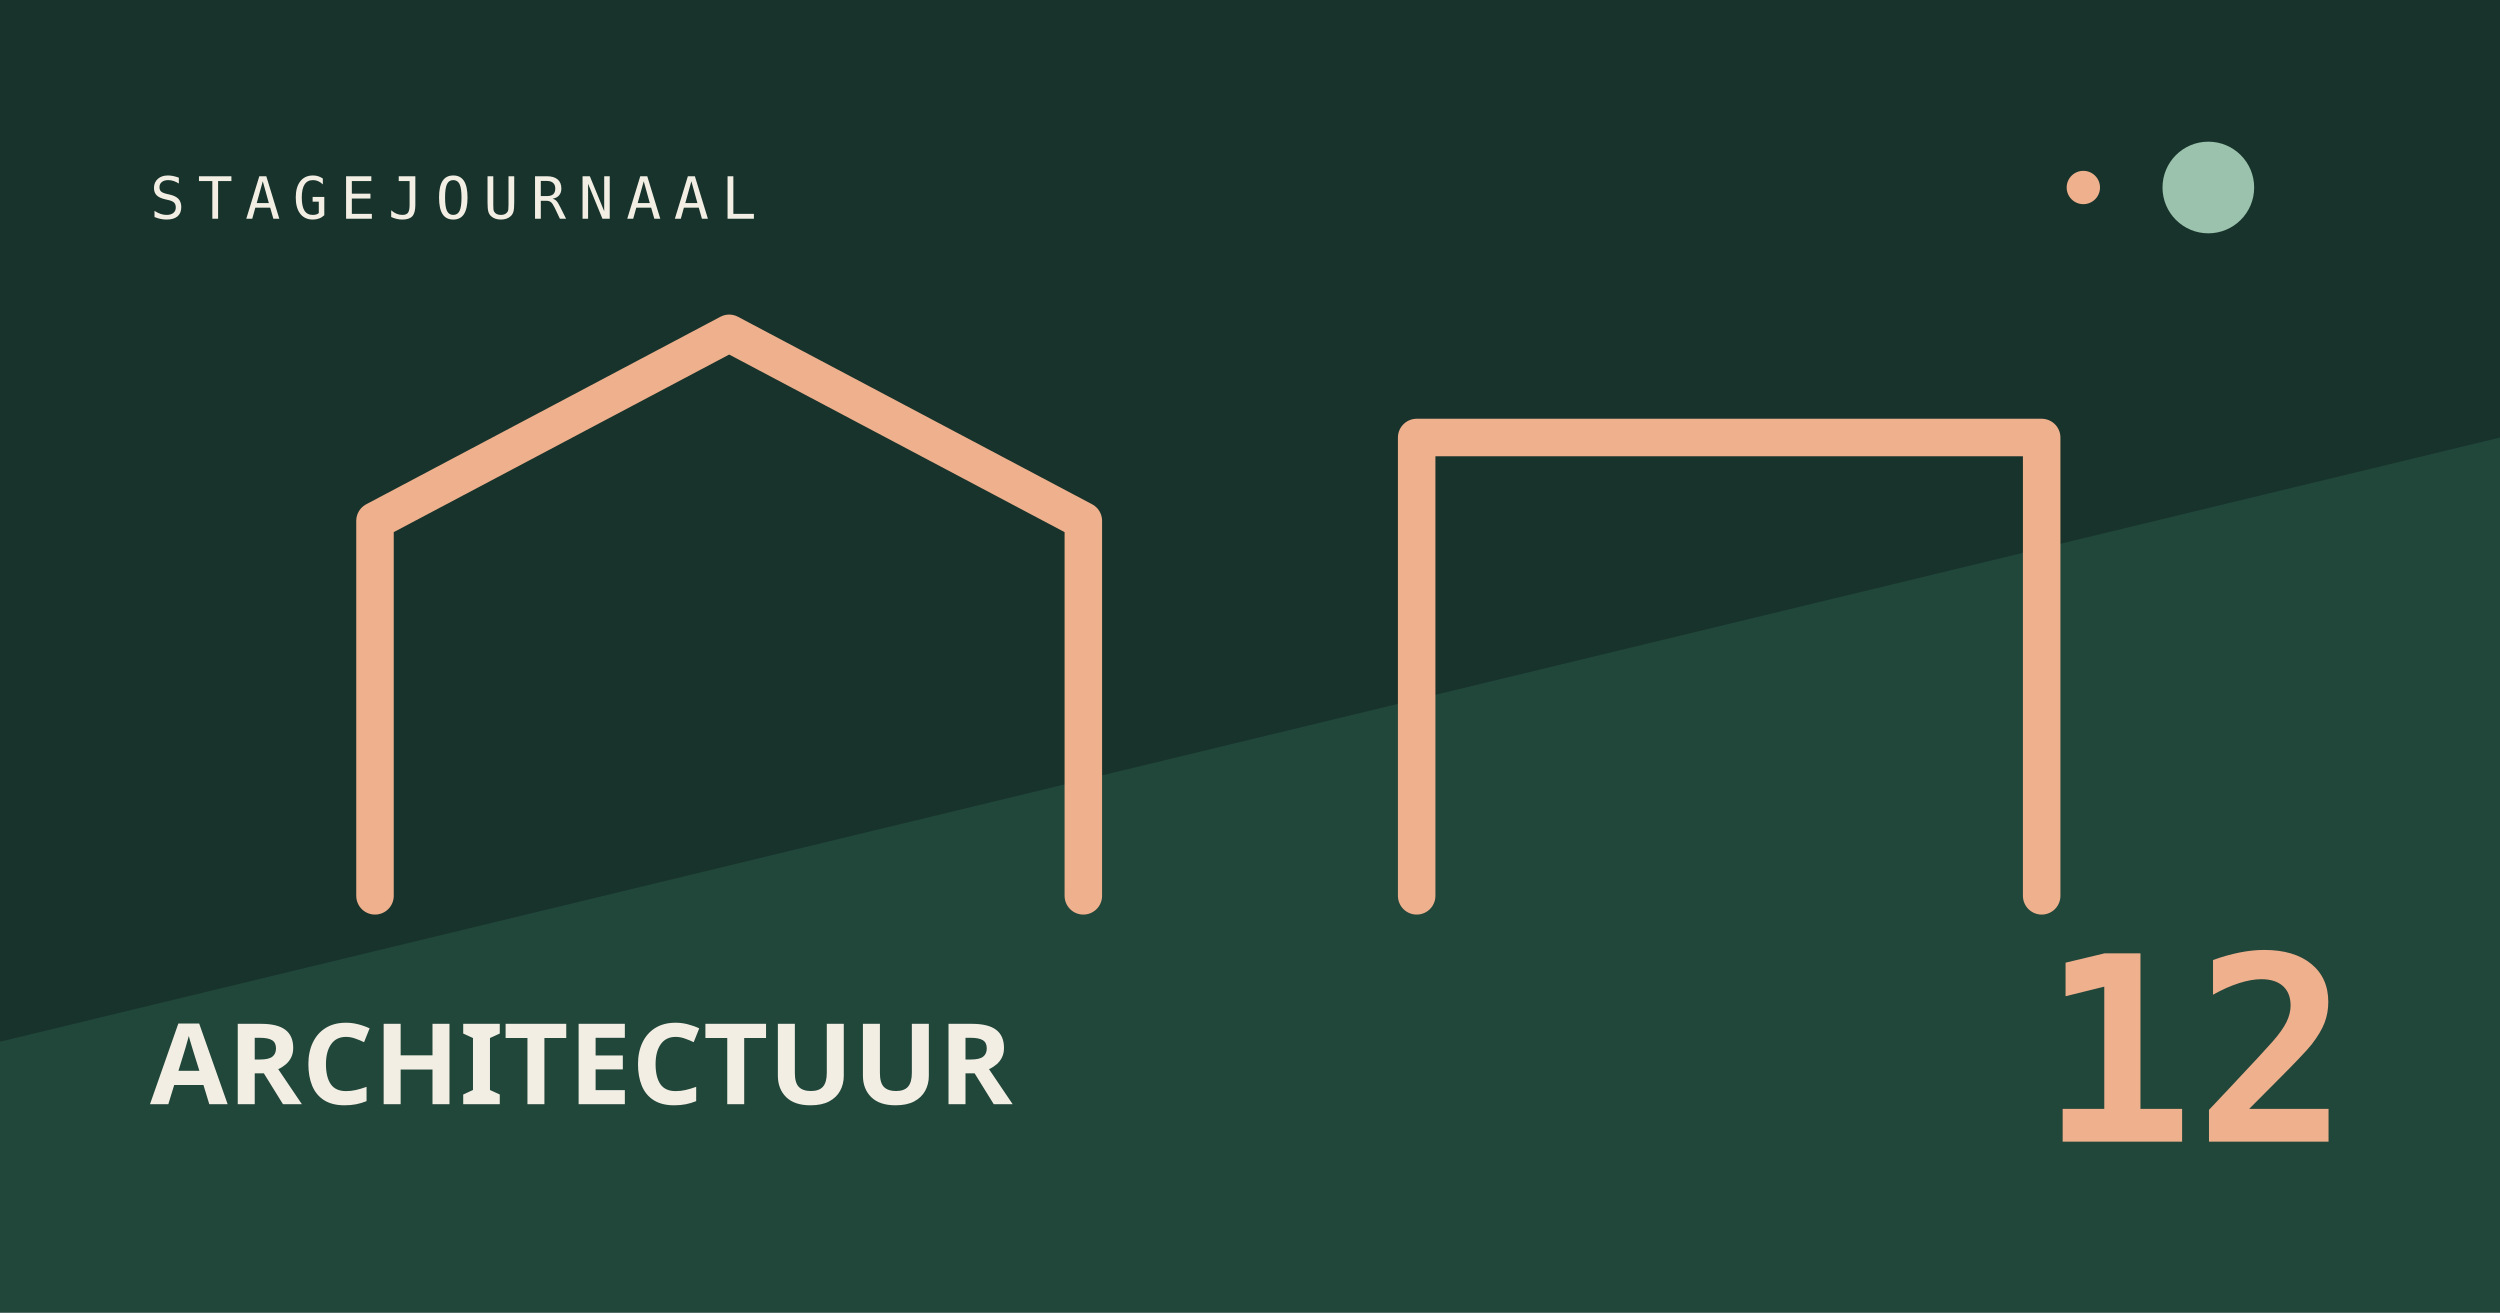
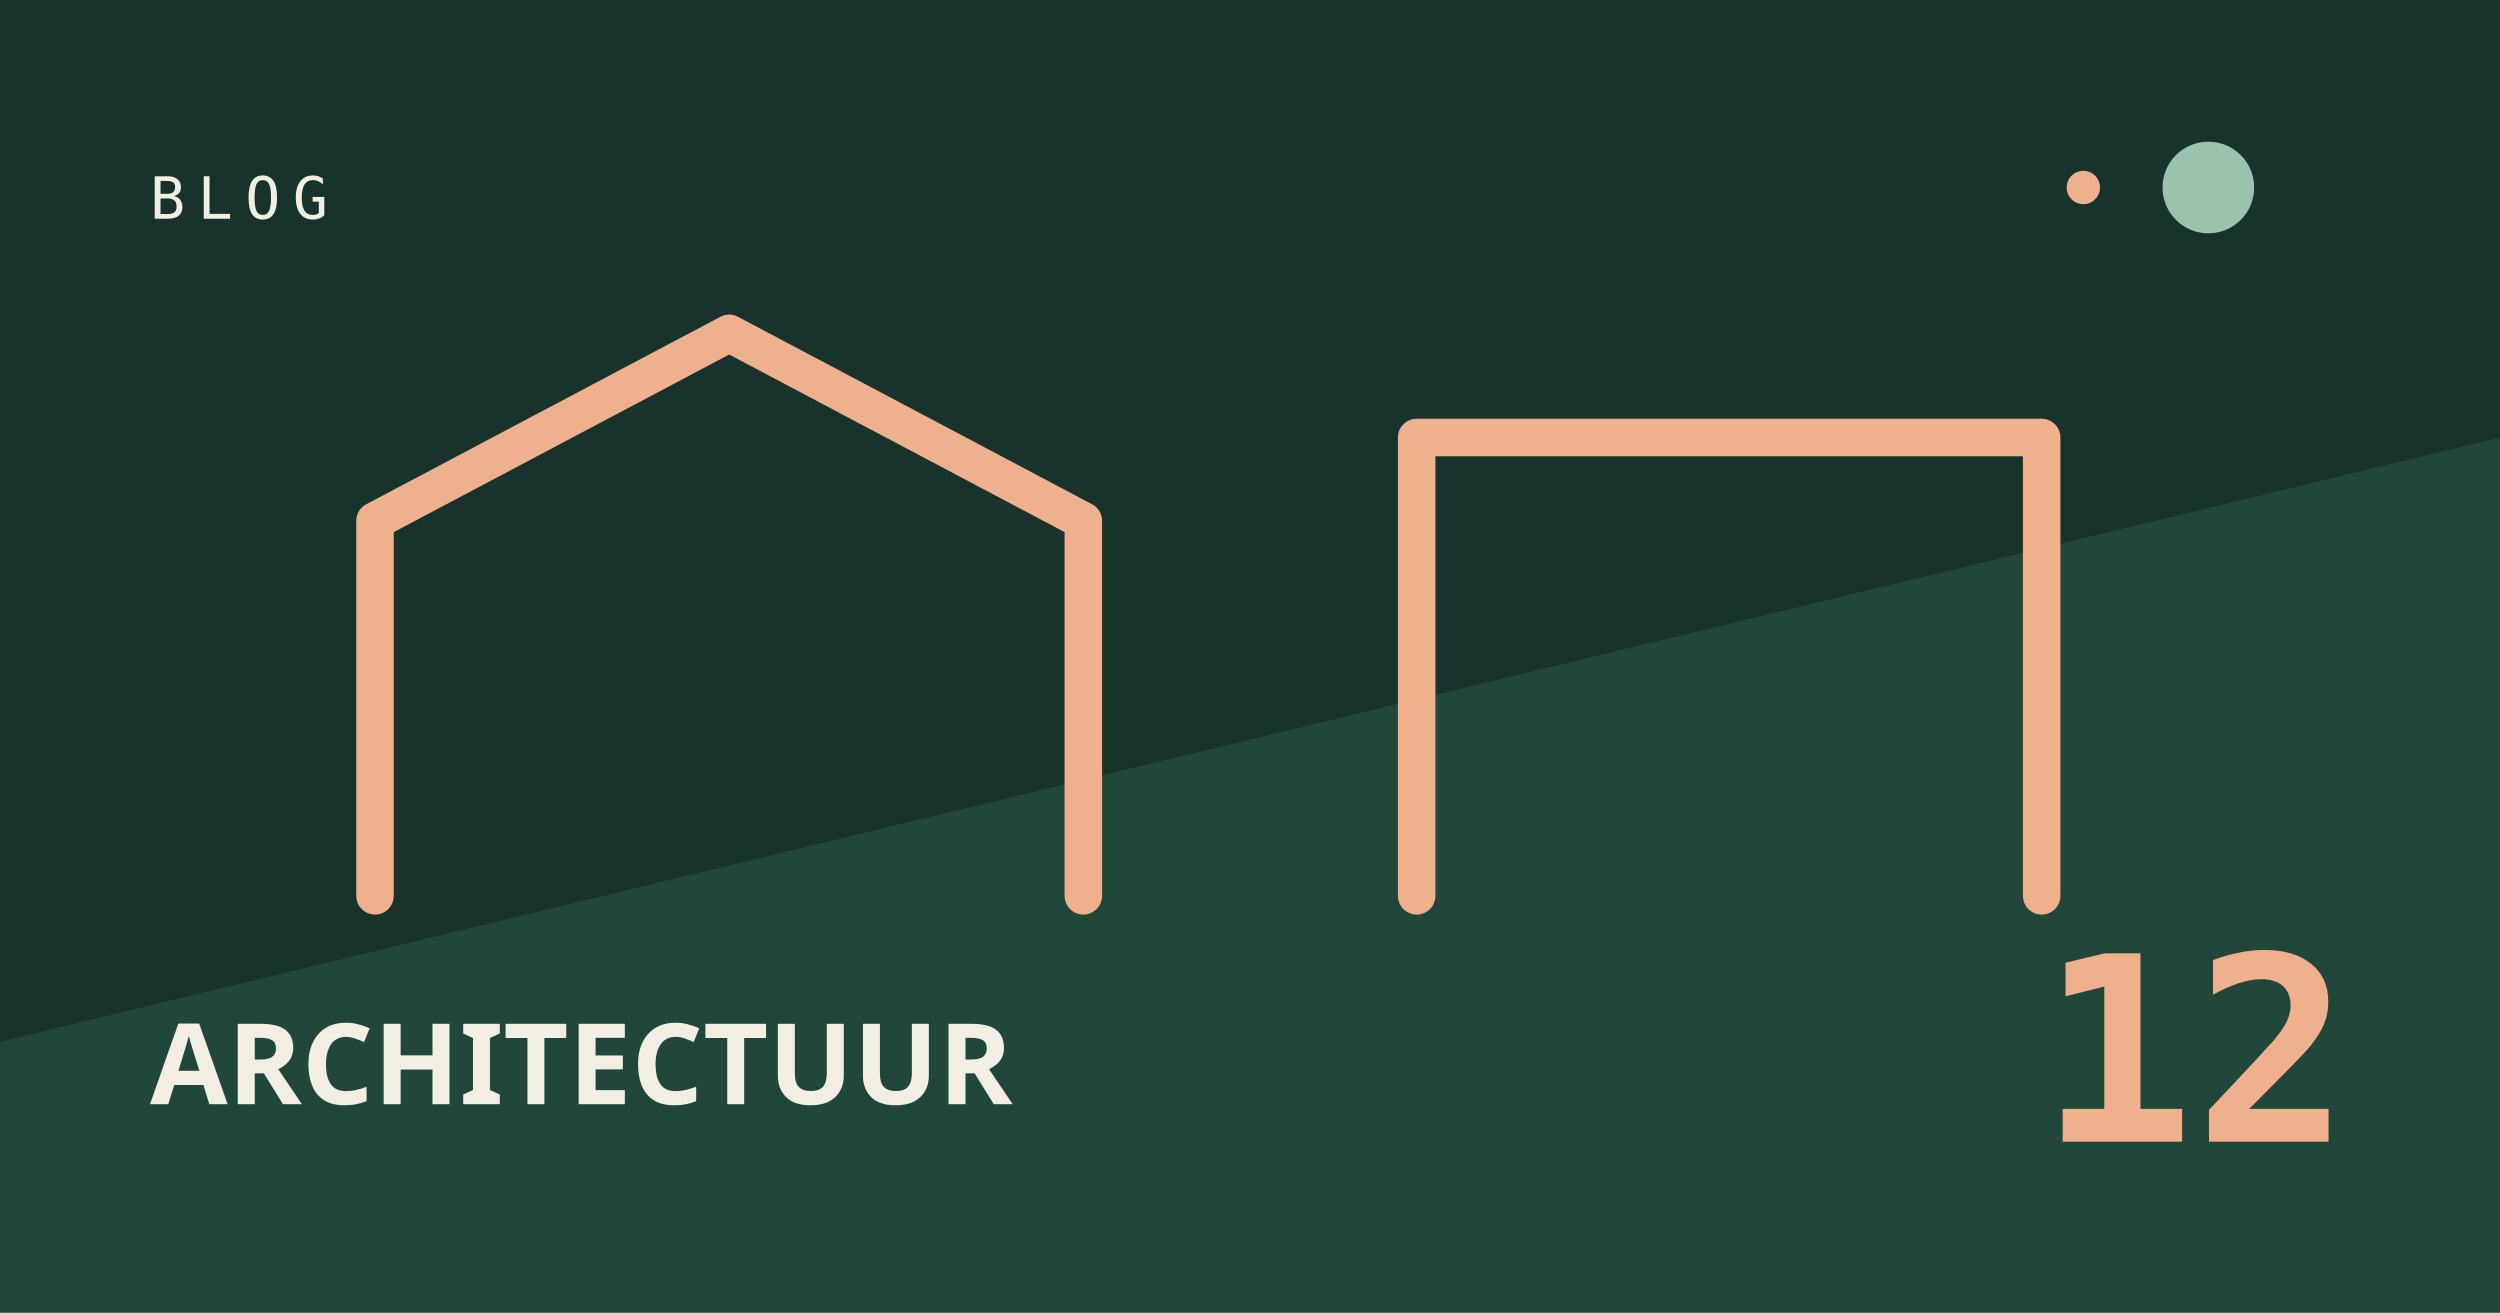
<svg xmlns="http://www.w3.org/2000/svg" viewBox="0 0 1200 630" role="img" aria-labelledby="t d">
  <rect width="1200" height="630" fill="#17332b" />
  <path d="M0 500 1200 210v420H0z" fill="#21463a" />
-   <text x="72" y="105" fill="#f2eee4" font-family="ui-monospace,monospace" font-size="28" letter-spacing="6">STAGEJOURNAAL</text>
+   <text x="72" y="105" fill="#f2eee4" font-family="ui-monospace,monospace" font-size="28" letter-spacing="6">BLOG</text>
  <text x="72" y="530" fill="#f2eee4" font-family="ui-sans-serif,sans-serif" font-size="54" font-weight="700">ARCHITECTUUR</text>
  <text x="1128" y="548" fill="#efb08d" font-family="ui-monospace,monospace" font-size="124" font-weight="700" text-anchor="end">12</text>
  <path d="M180 430V250l170-90 170 90v180M680 430V210h300v220" fill="none" stroke="#efb08d" stroke-width="18" stroke-linecap="round" stroke-linejoin="round" />
  <circle cx="1060" cy="90" r="22" fill="#9bc2ad" />
  <circle cx="1000" cy="90" r="8" fill="#efb08d" />
</svg>
